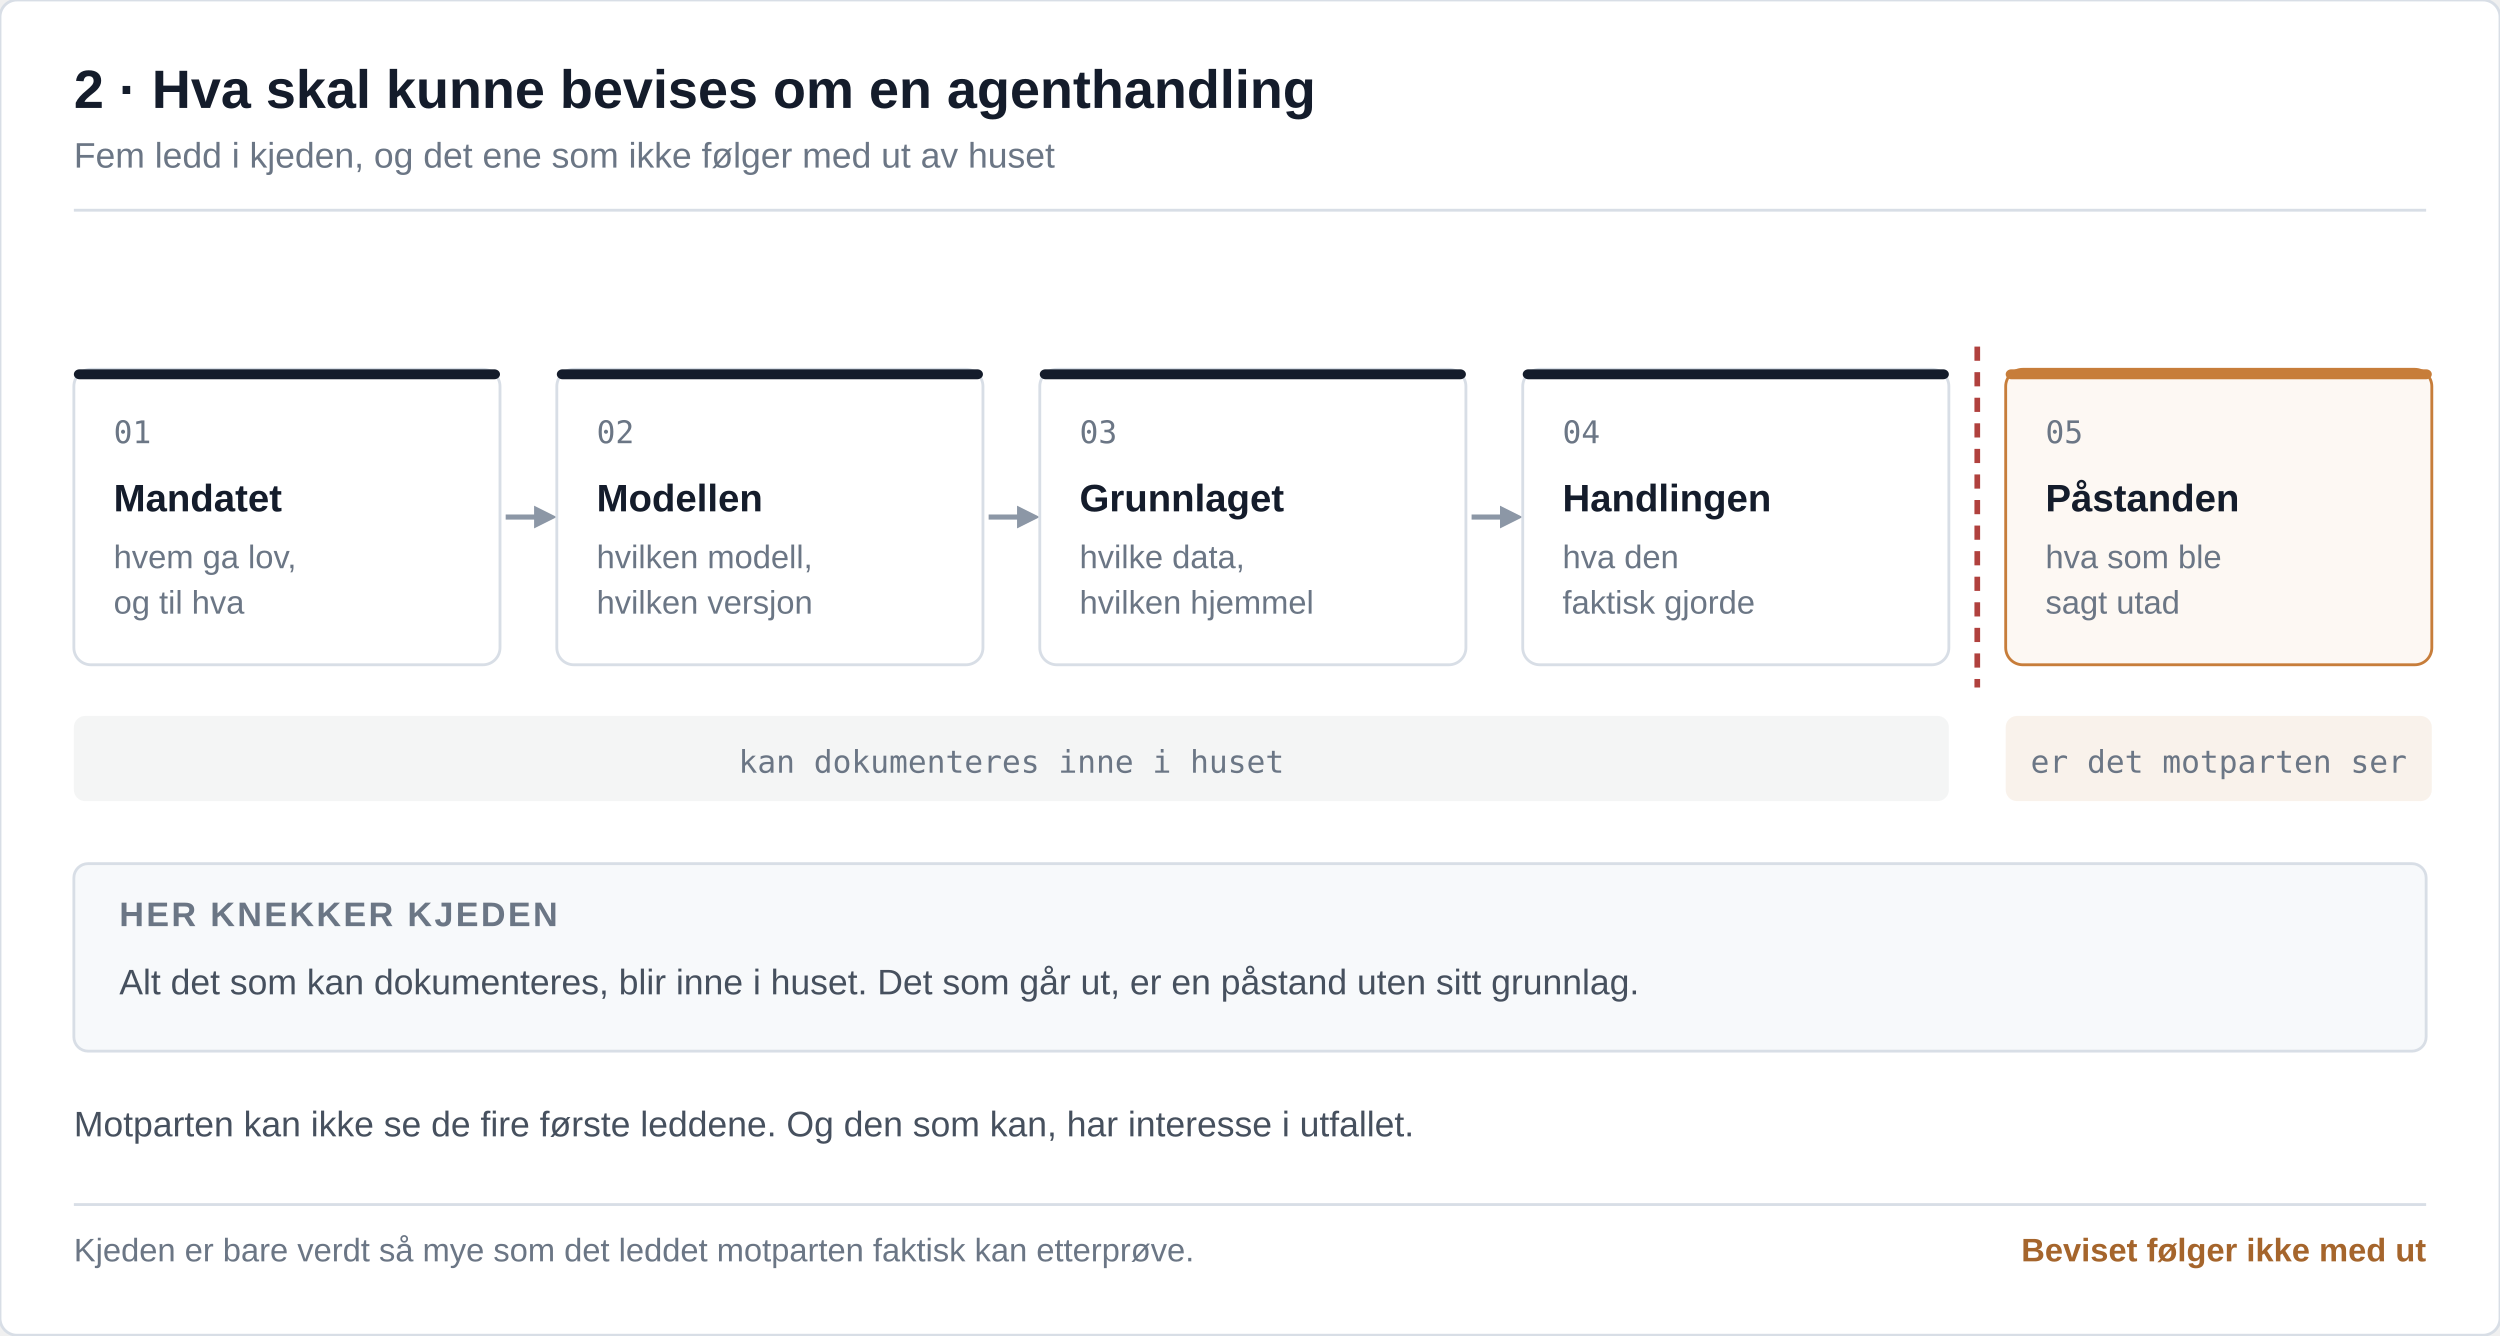
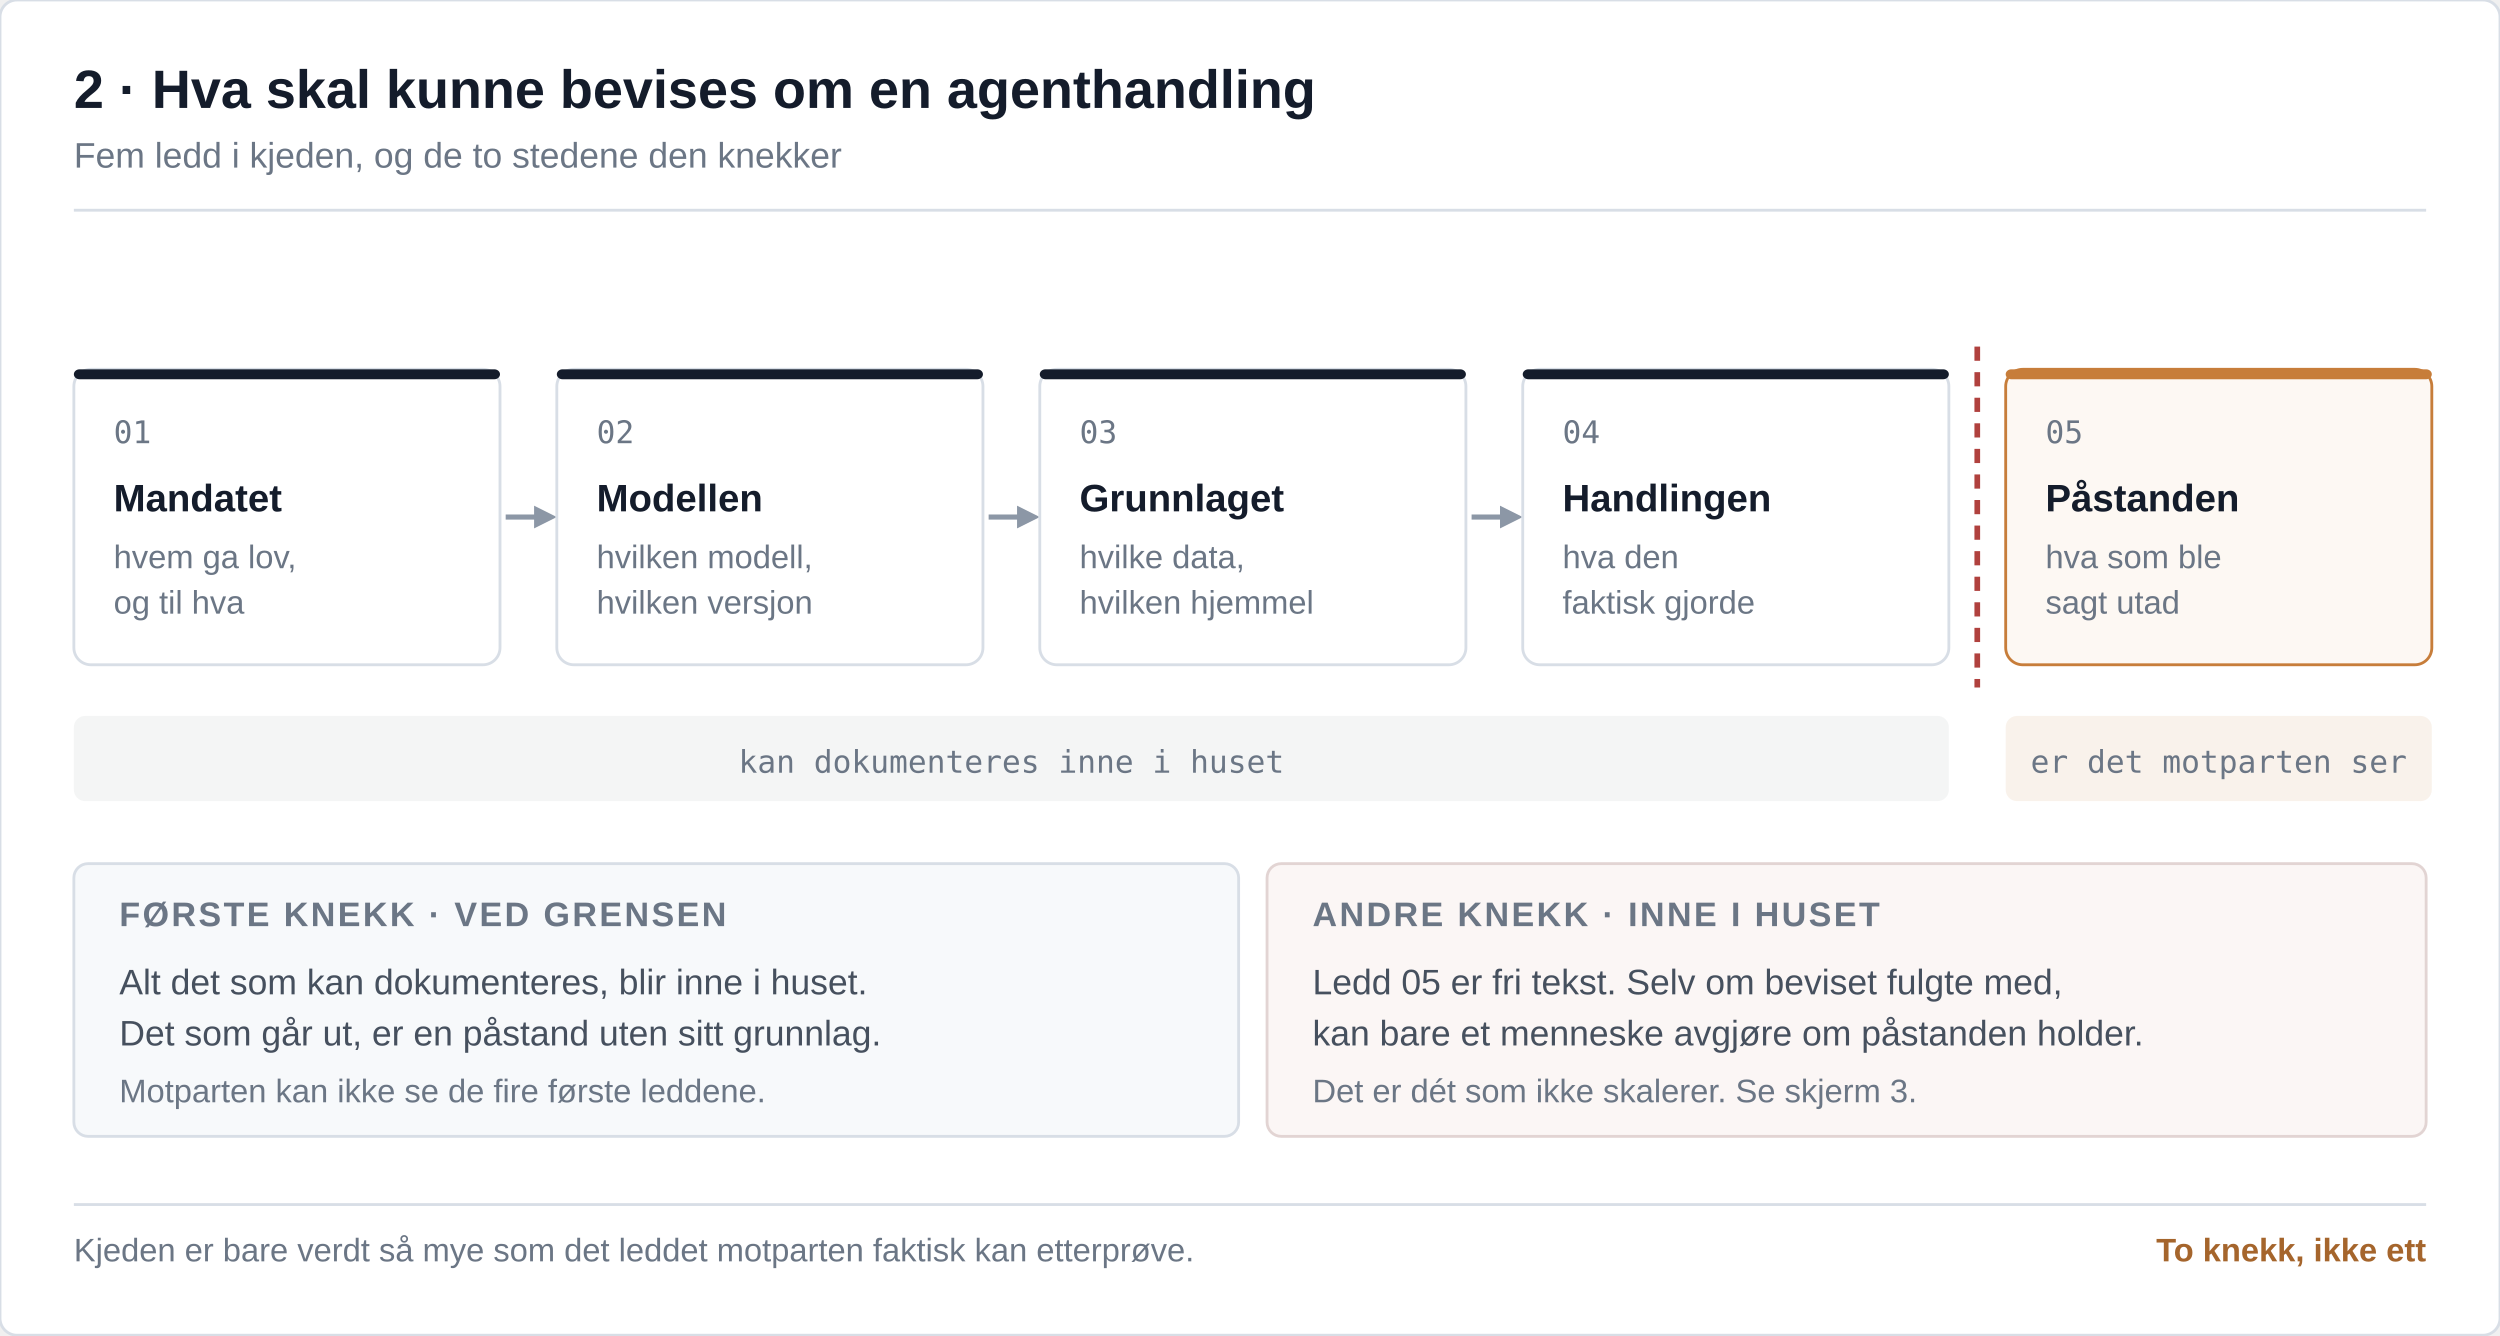
<svg xmlns="http://www.w3.org/2000/svg" viewBox="0 0 880 470" width="100%" height="100%" preserveAspectRatio="xMidYMid meet" role="img" aria-labelledby="vfn2T vfn2D" class="vfn2">
  <style>
    .vfn2 .t{font-family:Arial,sans-serif;font-size:19px;font-weight:700;fill:#141C2B}
    .vfn2 .u{font-family:Arial,sans-serif;font-size:12.5px;fill:#6B7685}
    .vfn2 .h{font-family:Arial,sans-serif;font-size:12px;font-weight:700;fill:#6B7685;letter-spacing:.07em}
    .vfn2 .l{font-family:Arial,sans-serif;font-size:13.5px;font-weight:700;fill:#141C2B}
    .vfn2 .b{font-family:Arial,sans-serif;font-size:12.5px;fill:#46505E}
    .vfn2 .s{font-family:Arial,sans-serif;font-size:11.5px;fill:#6B7685}
    .vfn2 .n{font-family:ui-monospace,Menlo,monospace;font-size:13px;fill:#141C2B}
    .vfn2 .nb{font-family:ui-monospace,Menlo,monospace;font-size:16px;font-weight:700;fill:#141C2B}
    .vfn2 .k{font-family:ui-monospace,Menlo,monospace;font-size:11px;fill:#6B7685}
    .vfn2 .f{font-family:Arial,sans-serif;font-size:11.5px;fill:#6B7685}
    .vfn2 .fk{font-family:Arial,sans-serif;font-size:11.5px;font-weight:700;fill:#A5652C}
  </style>
  <rect x="0" y="0" width="880" height="470" rx="6" fill="#FFFFFF" stroke="#D8DEE6" />
  <text class="t" x="26" y="38">2 · Hva skal kunne bevises om en agenthandling</text>
-   <text class="u" x="26" y="59">Fem ledd i kjeden, og det ene som ikke følger med ut av huset</text>
+   <text class="u" x="26" y="59">Fem ledd i kjeden, og de to stedene den knekker</text>
  <line x1="26" y1="74" x2="854" y2="74" stroke="#D8DEE6" />
  <rect x="26" y="130" width="150" height="104" rx="6" fill="#FFFFFF" stroke="#D8DEE6" />
  <rect x="26" y="130" width="150" height="3.5" rx="2" fill="#141C2B" />
  <text class="k" x="40" y="156">01</text>
  <text class="l" x="40" y="180">Mandatet</text>
  <text class="s" x="40" y="200">hvem ga lov,</text>
  <text class="s" x="40" y="216">og til hva</text>
  <line x1="178" y1="182" x2="190" y2="182" stroke="#8C97A6" stroke-width="1.8" />
  <polygon points="196,182 188,178 188,186" fill="#8C97A6" />
  <rect x="196" y="130" width="150" height="104" rx="6" fill="#FFFFFF" stroke="#D8DEE6" />
  <rect x="196" y="130" width="150" height="3.5" rx="2" fill="#141C2B" />
  <text class="k" x="210" y="156">02</text>
  <text class="l" x="210" y="180">Modellen</text>
  <text class="s" x="210" y="200">hvilken modell,</text>
  <text class="s" x="210" y="216">hvilken versjon</text>
  <line x1="348" y1="182" x2="360" y2="182" stroke="#8C97A6" stroke-width="1.8" />
  <polygon points="366,182 358,178 358,186" fill="#8C97A6" />
  <rect x="366" y="130" width="150" height="104" rx="6" fill="#FFFFFF" stroke="#D8DEE6" />
  <rect x="366" y="130" width="150" height="3.5" rx="2" fill="#141C2B" />
  <text class="k" x="380" y="156">03</text>
  <text class="l" x="380" y="180">Grunnlaget</text>
  <text class="s" x="380" y="200">hvilke data,</text>
  <text class="s" x="380" y="216">hvilken hjemmel</text>
  <line x1="518" y1="182" x2="530" y2="182" stroke="#8C97A6" stroke-width="1.8" />
  <polygon points="536,182 528,178 528,186" fill="#8C97A6" />
  <rect x="536" y="130" width="150" height="104" rx="6" fill="#FFFFFF" stroke="#D8DEE6" />
  <rect x="536" y="130" width="150" height="3.5" rx="2" fill="#141C2B" />
  <text class="k" x="550" y="156">04</text>
  <text class="l" x="550" y="180">Handlingen</text>
  <text class="s" x="550" y="200">hva den</text>
  <text class="s" x="550" y="216">faktisk gjorde</text>
  <line x1="696" y1="122" x2="696" y2="242" stroke="#B0413E" stroke-width="2" stroke-dasharray="5 4" />
  <rect x="706" y="130" width="150" height="104" rx="6" fill="#FDF8F3" stroke="#C77D3A" />
  <rect x="706" y="130" width="150" height="3.5" rx="2" fill="#C77D3A" />
  <text class="k" x="720" y="156">05</text>
  <text class="l" x="720" y="180">Påstanden</text>
  <text class="s" x="720" y="200">hva som ble</text>
  <text class="s" x="720" y="216">sagt utad</text>
  <rect x="26" y="252" width="660" height="30" rx="4" fill="#141C2B" fill-opacity=".045" />
  <text class="k" x="356" y="272" text-anchor="middle">kan dokumenteres inne i huset</text>
  <rect x="706" y="252" width="150" height="30" rx="4" fill="#C77D3A" fill-opacity=".10" />
  <text class="k" x="781" y="272" text-anchor="middle" fill="#A5652C">er det motparten ser</text>
-   <rect x="26" y="304" width="828" height="66" rx="5" fill="#F7F9FB" stroke="#D8DEE6" />
-   <text class="h" x="42" y="326" fill="#B0413E">HER KNEKKER KJEDEN</text>
-   <text class="b" x="42" y="350">Alt det som kan dokumenteres, blir inne i huset. Det som går ut, er en påstand uten sitt grunnlag.</text>
-   <text class="b" x="26" y="400">Motparten kan ikke se de fire første leddene. Og den som kan, har interesse i utfallet.</text>
+   <rect x="26" y="304" width="410" height="96" rx="5" fill="#F7F9FB" stroke="#D8DEE6" />
+   <text class="h" x="42" y="326" fill="#B0413E">FØRSTE KNEKK · VED GRENSEN</text>
+   <text class="b" x="42" y="350">Alt det som kan dokumenteres, blir inne i huset.</text>
+   <text class="b" x="42" y="368">Det som går ut, er en påstand uten sitt grunnlag.</text>
+   <text class="s" x="42" y="388">Motparten kan ikke se de fire første leddene.</text>
+   <rect x="446" y="304" width="408" height="96" rx="5" fill="#FBF6F5" stroke="#E2D4D3" />
+   <text class="h" x="462" y="326" fill="#B0413E">ANDRE KNEKK · INNE I HUSET</text>
+   <text class="b" x="462" y="350">Ledd 05 er fri tekst. Selv om beviset fulgte med,</text>
+   <text class="b" x="462" y="368">kan bare et menneske avgjøre om påstanden holder.</text>
+   <text class="s" x="462" y="388">Det er dét som ikke skalerer. Se skjerm 3.</text>
  <line x1="26" y1="424" x2="854" y2="424" stroke="#D8DEE6" />
  <text class="f" x="26" y="444">Kjeden er bare verdt så mye som det leddet motparten faktisk kan etterprøve.</text>
-   <text class="fk" x="854" y="444" text-anchor="end">Beviset følger ikke med ut</text>
+   <text class="fk" x="854" y="444" text-anchor="end">To knekk, ikke ett</text>
</svg>
